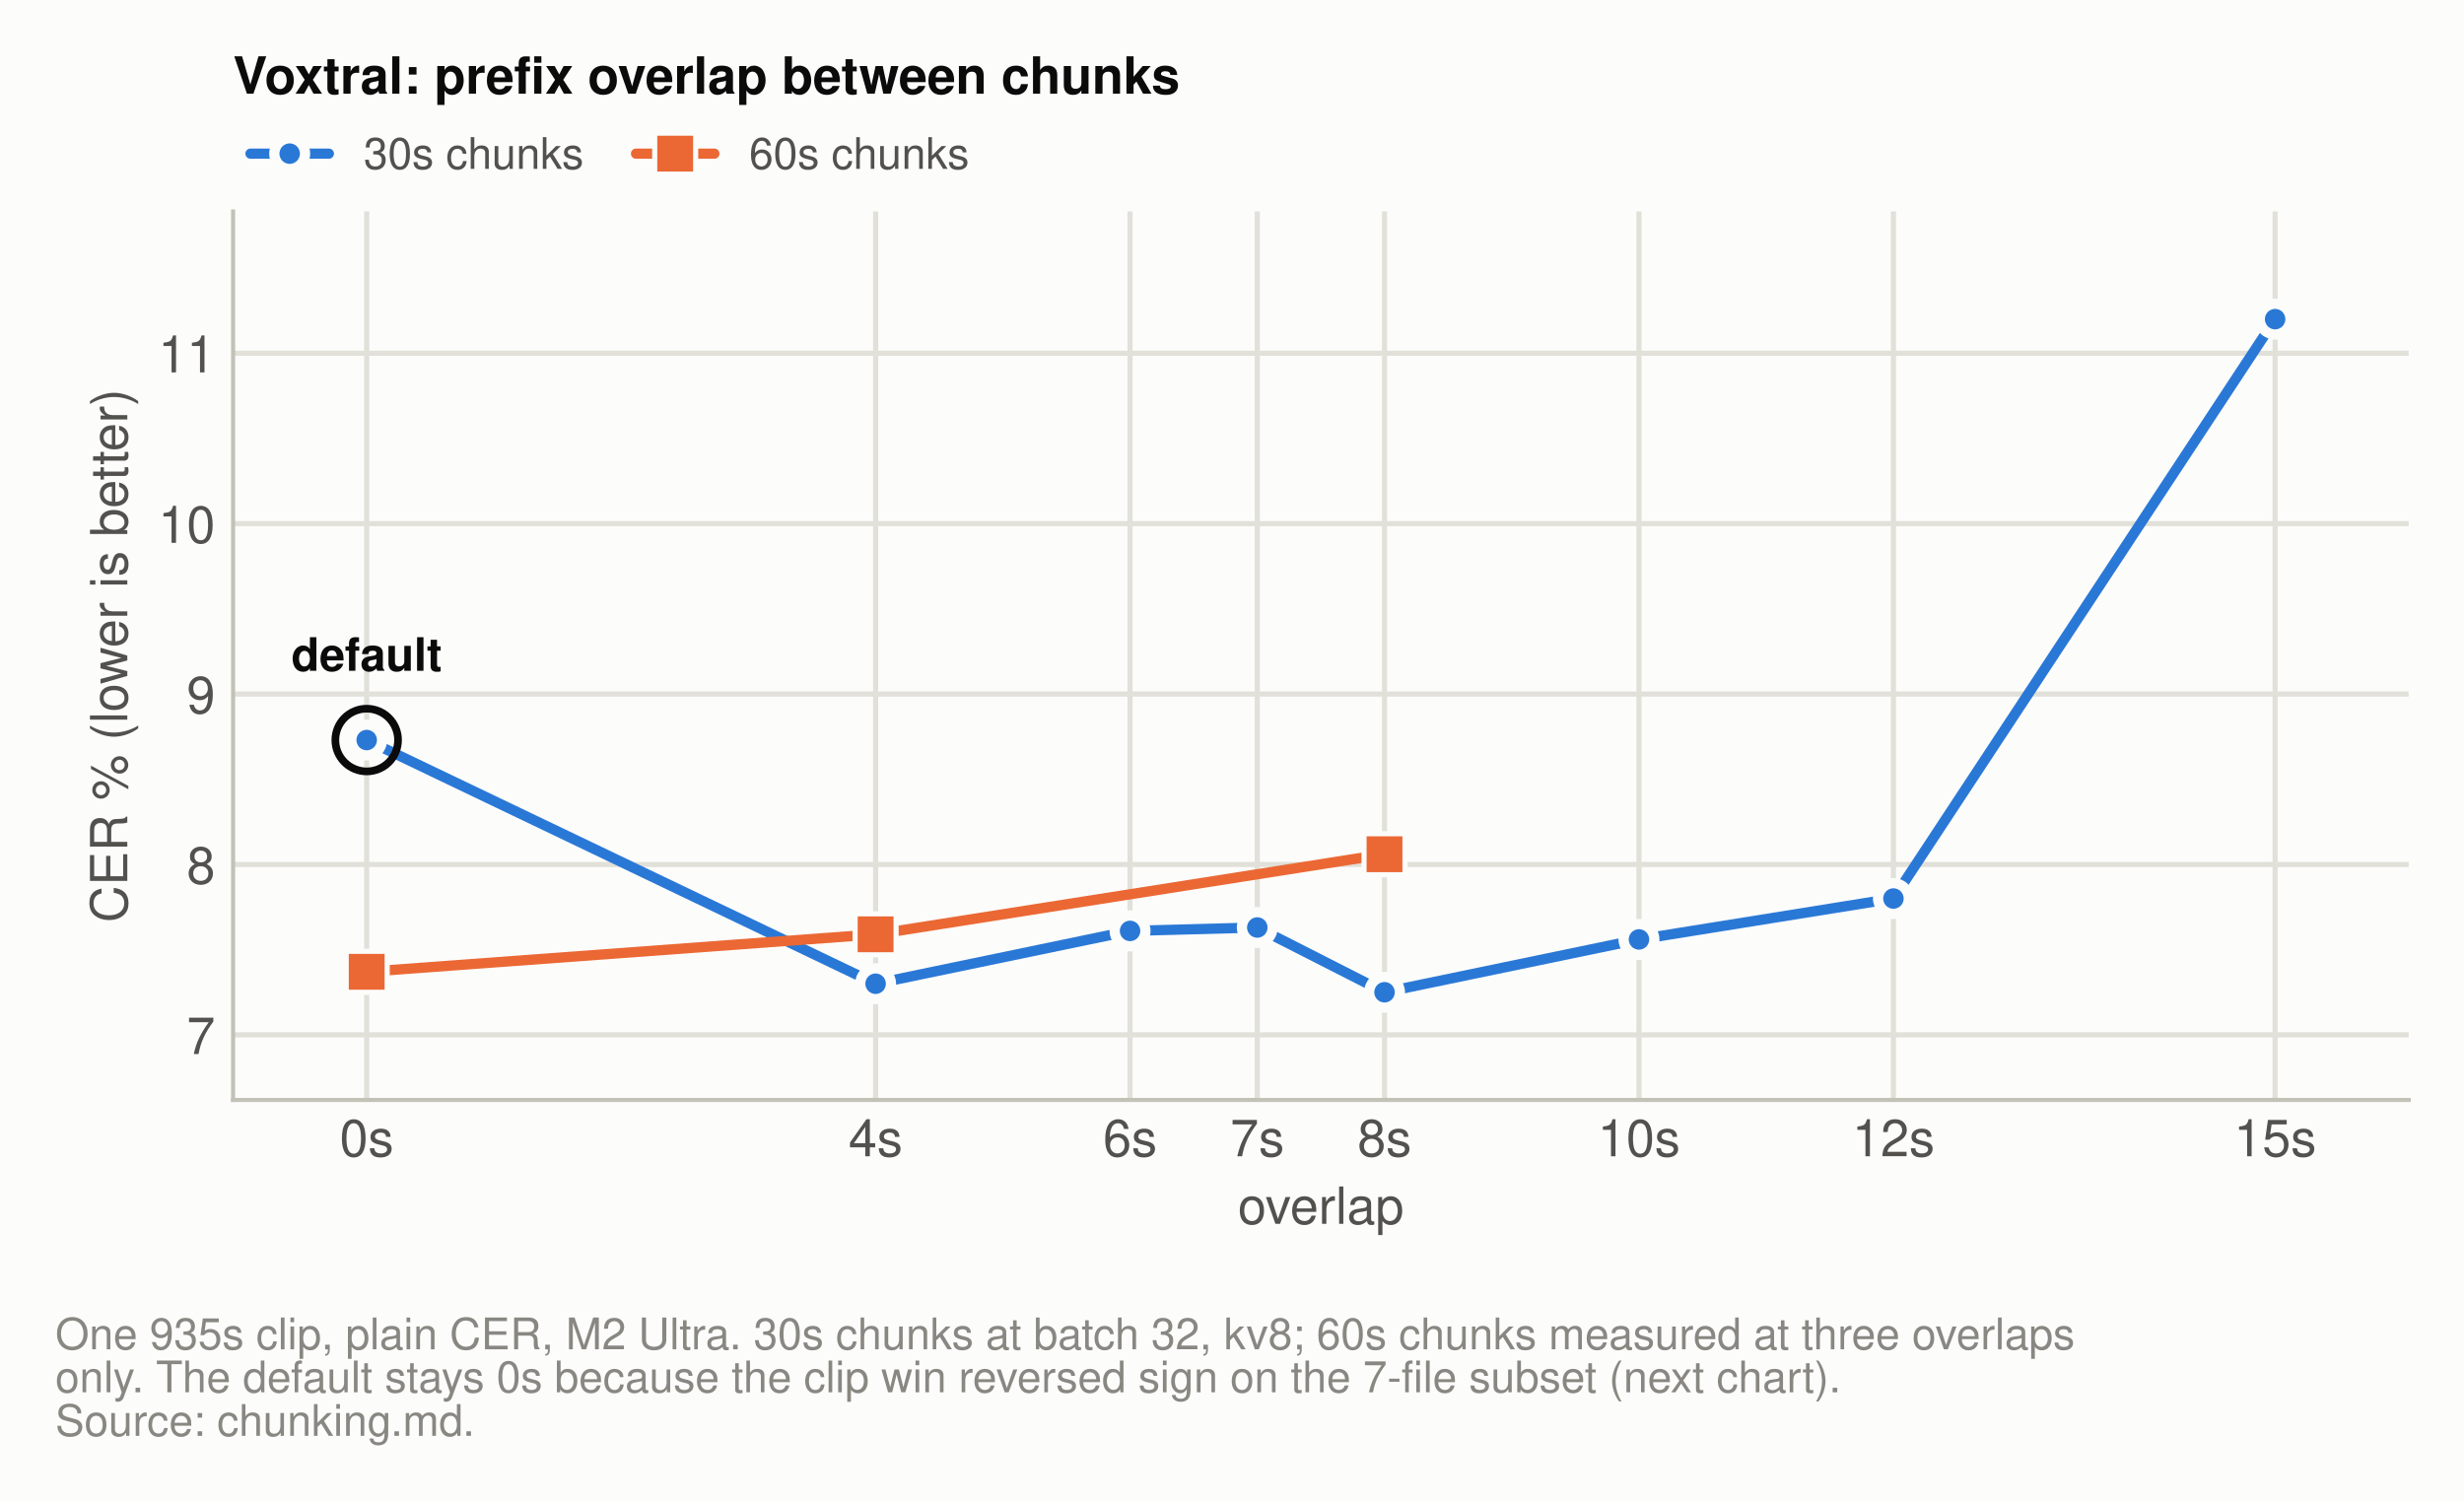
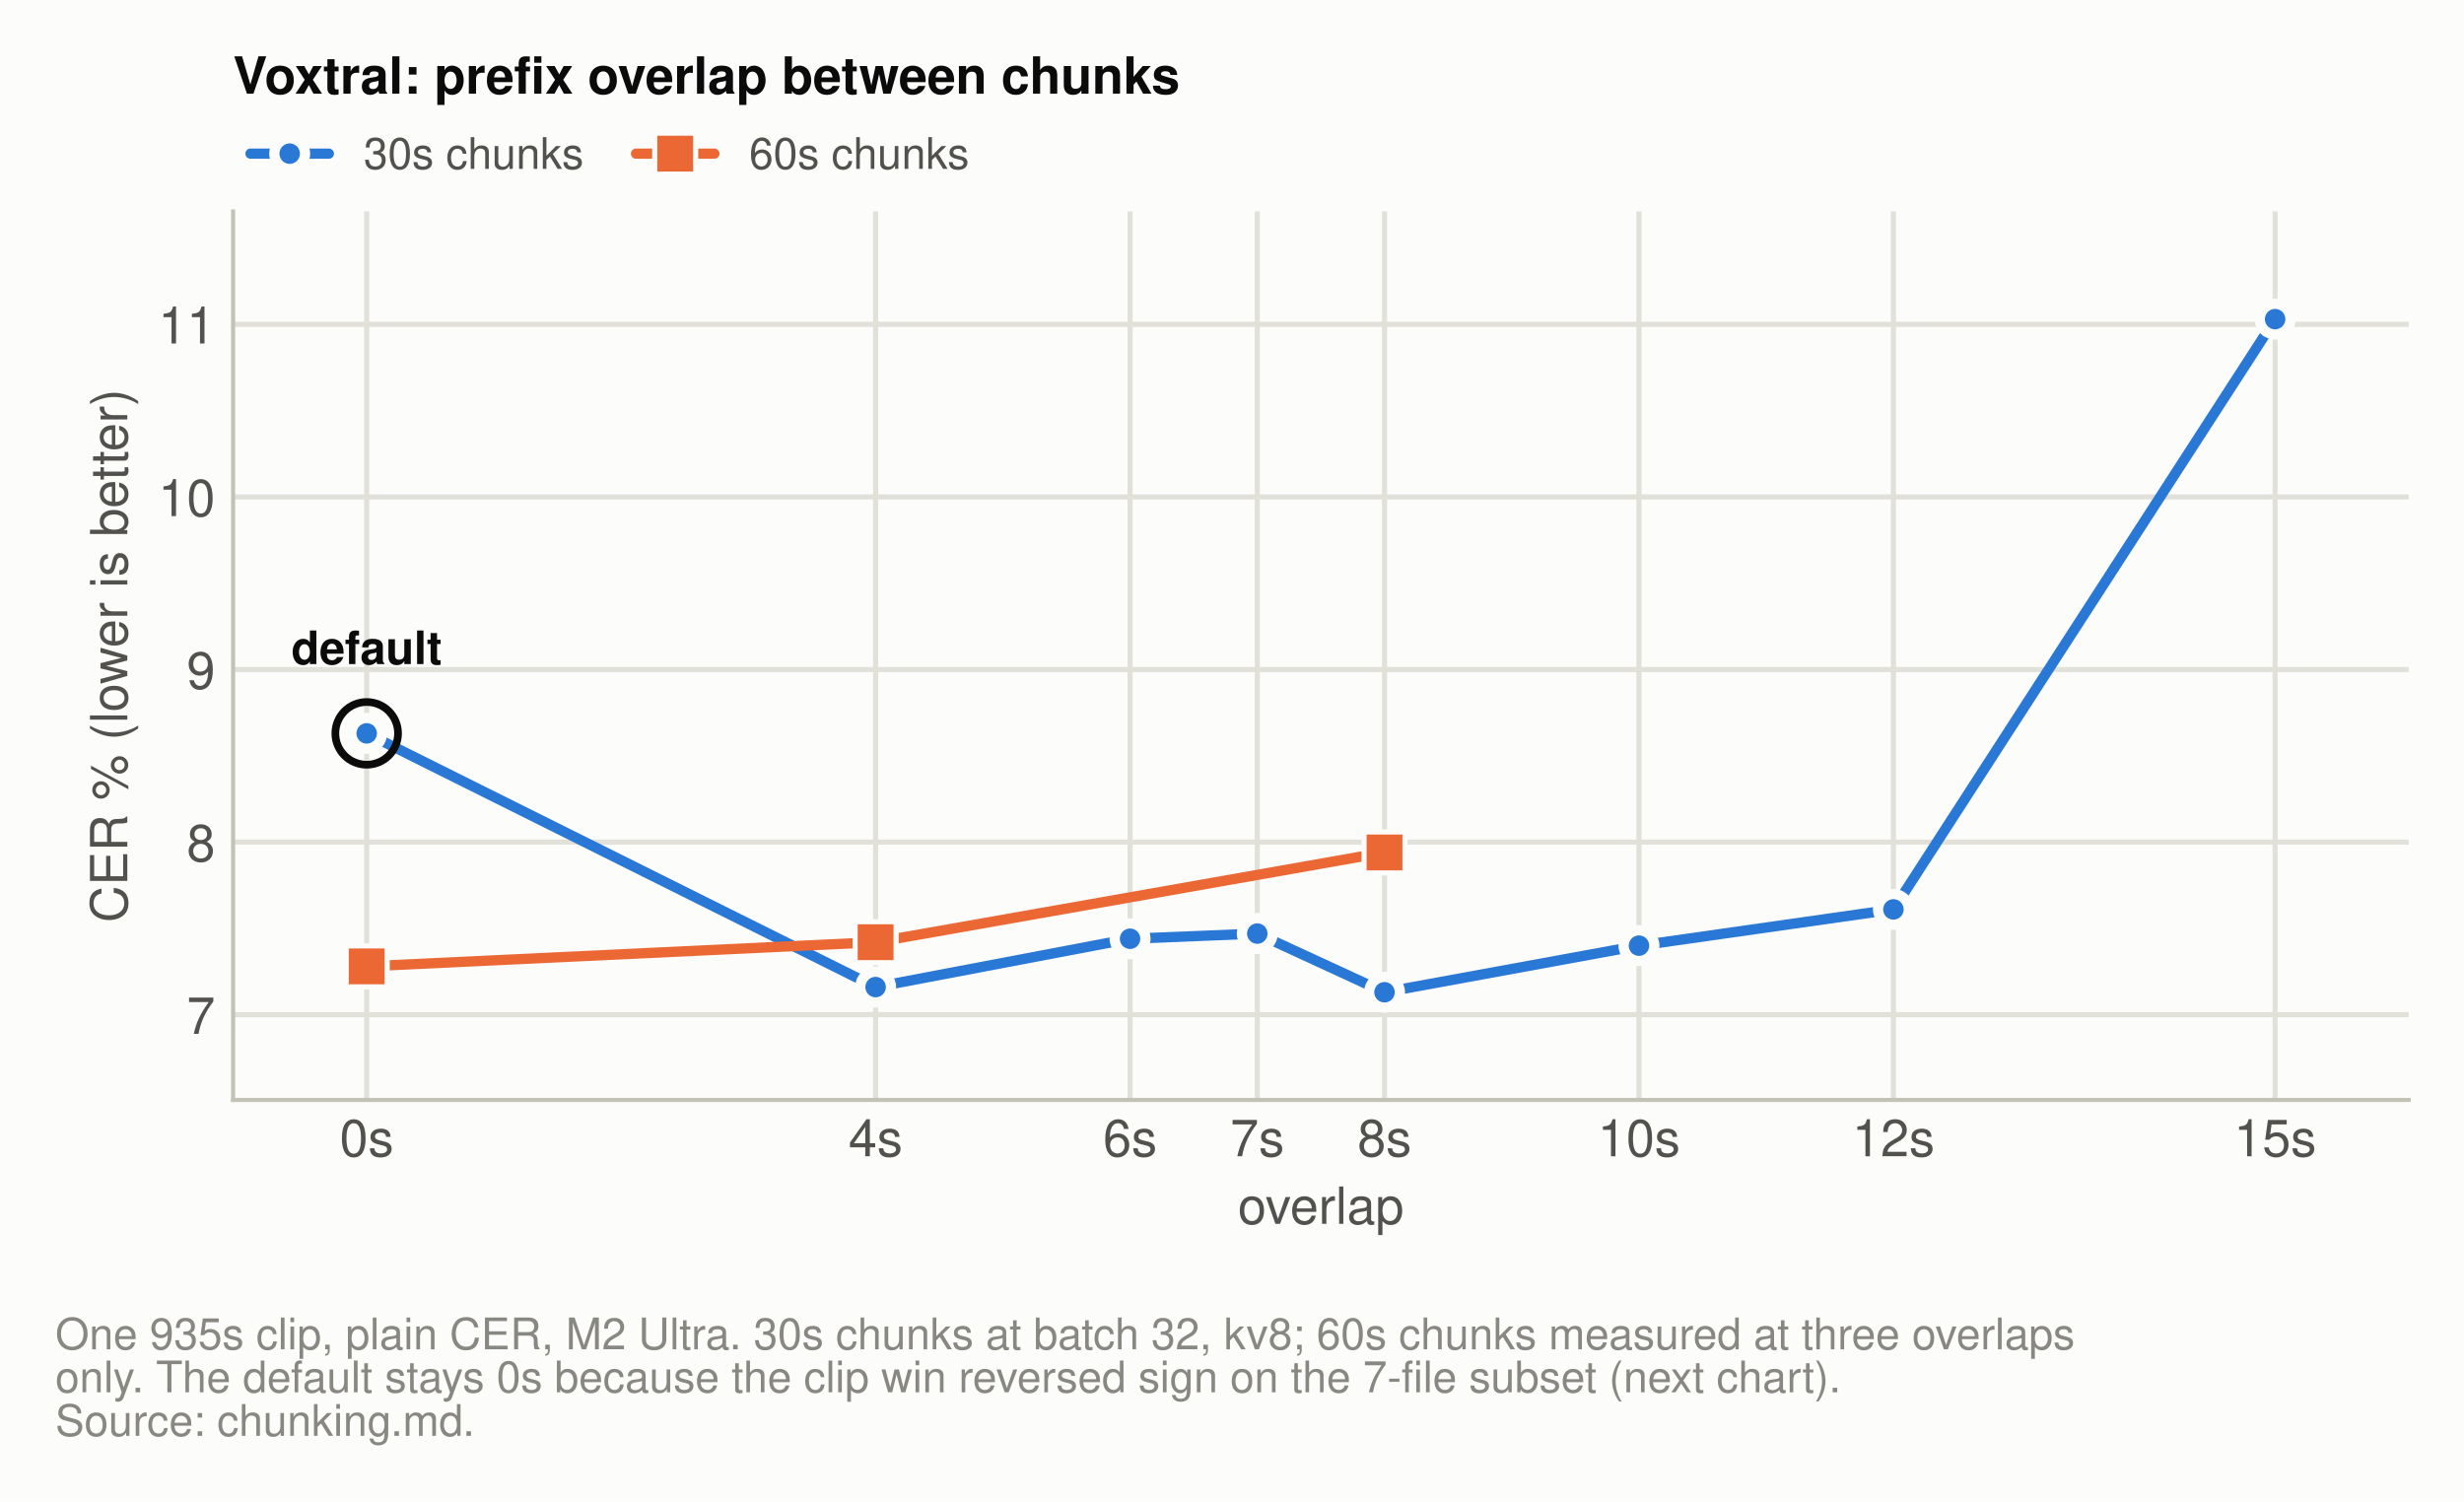
<svg xmlns="http://www.w3.org/2000/svg" xmlns:xlink="http://www.w3.org/1999/xlink" width="481.248pt" height="293.257pt" viewBox="0 0 481.248 293.257" version="1.1">
  <defs>
    <style type="text/css">*{stroke-linejoin: round; stroke-linecap: butt}</style>
  </defs>
  <g id="figure_1">
    <g id="patch_1">
      <path d="M 0 293.257  L 481.248 293.257  L 481.248 0  L 0 0  z " style="fill: #fcfcfb" />
    </g>
    <g id="axes_1">
      <g id="patch_2">
        <path d="M 45.528 214.841  L 470.448 214.841  L 470.448 41.3  L 45.528 41.3  z " style="fill: #fcfcfb" />
      </g>
      <g id="matplotlib.axis_1">
        <g id="xtick_1">
          <g id="line2d_1">
            <path d="M 71.62 214.841  L 71.62 41.3  " clip-path="url(#pbf40f241fc)" style="fill: none; stroke: #e1e0d9; stroke-linecap: round" />
          </g>
          <g id="line2d_2" />
          <g id="text_1">
            <text style="font-size: 10px; font-family: 'Helvetica', 'Arial', 'DejaVu Sans'; text-anchor: middle; fill: #52514e" x="71.62" y="225.841" transform="rotate(-0 71.61958 225.8408)">0s</text>
          </g>
        </g>
        <g id="xtick_2">
          <g id="line2d_3">
            <path d="M 171.016 214.841  L 171.016 41.3  " clip-path="url(#pbf40f241fc)" style="fill: none; stroke: #e1e0d9; stroke-linecap: round" />
          </g>
          <g id="line2d_4" />
          <g id="text_2">
            <text style="font-size: 10px; font-family: 'Helvetica', 'Arial', 'DejaVu Sans'; text-anchor: middle; fill: #52514e" x="171.016" y="225.841" transform="rotate(-0 171.0161 225.8408)">4s</text>
          </g>
        </g>
        <g id="xtick_3">
          <g id="line2d_5">
            <path d="M 220.714 214.841  L 220.714 41.3  " clip-path="url(#pbf40f241fc)" style="fill: none; stroke: #e1e0d9; stroke-linecap: round" />
          </g>
          <g id="line2d_6" />
          <g id="text_3">
            <text style="font-size: 10px; font-family: 'Helvetica', 'Arial', 'DejaVu Sans'; text-anchor: middle; fill: #52514e" x="220.714" y="225.841" transform="rotate(-0 220.7143 225.8408)">6s</text>
          </g>
        </g>
        <g id="xtick_4">
          <g id="line2d_7">
            <path d="M 245.563 214.841  L 245.563 41.3  " clip-path="url(#pbf40f241fc)" style="fill: none; stroke: #e1e0d9; stroke-linecap: round" />
          </g>
          <g id="line2d_8" />
          <g id="text_4">
            <text style="font-size: 10px; font-family: 'Helvetica', 'Arial', 'DejaVu Sans'; text-anchor: middle; fill: #52514e" x="245.563" y="225.841" transform="rotate(-0 245.5634 225.8408)">7s</text>
          </g>
        </g>
        <g id="xtick_5">
          <g id="line2d_9">
            <path d="M 270.413 214.841  L 270.413 41.3  " clip-path="url(#pbf40f241fc)" style="fill: none; stroke: #e1e0d9; stroke-linecap: round" />
          </g>
          <g id="line2d_10" />
          <g id="text_5">
            <text style="font-size: 10px; font-family: 'Helvetica', 'Arial', 'DejaVu Sans'; text-anchor: middle; fill: #52514e" x="270.413" y="225.841" transform="rotate(-0 270.4126 225.8408)">8s</text>
          </g>
        </g>
        <g id="xtick_6">
          <g id="line2d_11">
            <path d="M 320.111 214.841  L 320.111 41.3  " clip-path="url(#pbf40f241fc)" style="fill: none; stroke: #e1e0d9; stroke-linecap: round" />
          </g>
          <g id="line2d_12" />
          <g id="text_6">
            <text style="font-size: 10px; font-family: 'Helvetica', 'Arial', 'DejaVu Sans'; text-anchor: middle; fill: #52514e" x="320.111" y="225.841" transform="rotate(-0 320.1108 225.8408)">10s</text>
          </g>
        </g>
        <g id="xtick_7">
          <g id="line2d_13">
            <path d="M 369.809 214.841  L 369.809 41.3  " clip-path="url(#pbf40f241fc)" style="fill: none; stroke: #e1e0d9; stroke-linecap: round" />
          </g>
          <g id="line2d_14" />
          <g id="text_7">
            <text style="font-size: 10px; font-family: 'Helvetica', 'Arial', 'DejaVu Sans'; text-anchor: middle; fill: #52514e" x="369.809" y="225.841" transform="rotate(-0 369.8091 225.8408)">12s</text>
          </g>
        </g>
        <g id="xtick_8">
          <g id="line2d_15">
            <path d="M 444.356 214.841  L 444.356 41.3  " clip-path="url(#pbf40f241fc)" style="fill: none; stroke: #e1e0d9; stroke-linecap: round" />
          </g>
          <g id="line2d_16" />
          <g id="text_8">
            <text style="font-size: 10px; font-family: 'Helvetica', 'Arial', 'DejaVu Sans'; text-anchor: middle; fill: #52514e" x="444.356" y="225.841" transform="rotate(-0 444.3564 225.8408)">15s</text>
          </g>
        </g>
        <g id="text_9">
          <text style="font-size: 10px; font-family: 'Helvetica', 'Arial', 'DejaVu Sans'; text-anchor: middle; fill: #52514e" x="257.988" y="239.04" transform="rotate(-0 257.988 239.04)">overlap</text>
        </g>
      </g>
      <g id="matplotlib.axis_2">
        <g id="ytick_1">
          <g id="line2d_17">
-             <path d="M 45.528 202.126  L 470.448 202.126  " clip-path="url(#pbf40f241fc)" style="fill: none; stroke: #e1e0d9; stroke-linecap: round" />
+             <path d="M 45.528 198.188  L 470.448 198.188  " clip-path="url(#pbf40f241fc)" style="fill: none; stroke: #e1e0d9; stroke-linecap: round" />
          </g>
          <g id="line2d_18" />
          <g id="text_10">
-             <text style="font-size: 10px; font-family: 'Helvetica', 'Arial', 'DejaVu Sans'; text-anchor: end; fill: #52514e" x="42.028" y="205.876" transform="rotate(-0 42.028 205.8764)">7</text>
+             <text style="font-size: 10px; font-family: 'Helvetica', 'Arial', 'DejaVu Sans'; text-anchor: end; fill: #52514e" x="42.028" y="201.938" transform="rotate(-0 42.028 201.9379)">7</text>
          </g>
        </g>
        <g id="ytick_2">
          <g id="line2d_19">
-             <path d="M 45.528 168.843  L 470.448 168.843  " clip-path="url(#pbf40f241fc)" style="fill: none; stroke: #e1e0d9; stroke-linecap: round" />
+             <path d="M 45.528 164.478  L 470.448 164.478  " clip-path="url(#pbf40f241fc)" style="fill: none; stroke: #e1e0d9; stroke-linecap: round" />
          </g>
          <g id="line2d_20" />
          <g id="text_11">
-             <text style="font-size: 10px; font-family: 'Helvetica', 'Arial', 'DejaVu Sans'; text-anchor: end; fill: #52514e" x="42.028" y="172.593" transform="rotate(-0 42.028 172.5928)">8</text>
+             <text style="font-size: 10px; font-family: 'Helvetica', 'Arial', 'DejaVu Sans'; text-anchor: end; fill: #52514e" x="42.028" y="168.228" transform="rotate(-0 42.028 168.2275)">8</text>
          </g>
        </g>
        <g id="ytick_3">
          <g id="line2d_21">
-             <path d="M 45.528 135.559  L 470.448 135.559  " clip-path="url(#pbf40f241fc)" style="fill: none; stroke: #e1e0d9; stroke-linecap: round" />
+             <path d="M 45.528 130.767  L 470.448 130.767  " clip-path="url(#pbf40f241fc)" style="fill: none; stroke: #e1e0d9; stroke-linecap: round" />
          </g>
          <g id="line2d_22" />
          <g id="text_12">
-             <text style="font-size: 10px; font-family: 'Helvetica', 'Arial', 'DejaVu Sans'; text-anchor: end; fill: #52514e" x="42.028" y="139.309" transform="rotate(-0 42.028 139.3092)">9</text>
+             <text style="font-size: 10px; font-family: 'Helvetica', 'Arial', 'DejaVu Sans'; text-anchor: end; fill: #52514e" x="42.028" y="134.517" transform="rotate(-0 42.028 134.5172)">9</text>
          </g>
        </g>
        <g id="ytick_4">
          <g id="line2d_23">
-             <path d="M 45.528 102.276  L 470.448 102.276  " clip-path="url(#pbf40f241fc)" style="fill: none; stroke: #e1e0d9; stroke-linecap: round" />
+             <path d="M 45.528 97.057  L 470.448 97.057  " clip-path="url(#pbf40f241fc)" style="fill: none; stroke: #e1e0d9; stroke-linecap: round" />
          </g>
          <g id="line2d_24" />
          <g id="text_13">
-             <text style="font-size: 10px; font-family: 'Helvetica', 'Arial', 'DejaVu Sans'; text-anchor: end; fill: #52514e" x="42.028" y="106.026" transform="rotate(-0 42.028 106.0256)">10</text>
+             <text style="font-size: 10px; font-family: 'Helvetica', 'Arial', 'DejaVu Sans'; text-anchor: end; fill: #52514e" x="42.028" y="100.807" transform="rotate(-0 42.028 100.8069)">10</text>
          </g>
        </g>
        <g id="ytick_5">
          <g id="line2d_25">
-             <path d="M 45.528 68.992  L 470.448 68.992  " clip-path="url(#pbf40f241fc)" style="fill: none; stroke: #e1e0d9; stroke-linecap: round" />
+             <path d="M 45.528 63.347  L 470.448 63.347  " clip-path="url(#pbf40f241fc)" style="fill: none; stroke: #e1e0d9; stroke-linecap: round" />
          </g>
          <g id="line2d_26" />
          <g id="text_14">
-             <text style="font-size: 10px; font-family: 'Helvetica', 'Arial', 'DejaVu Sans'; text-anchor: end; fill: #52514e" x="42.028" y="72.742" transform="rotate(-0 42.028 72.74197)">11</text>
+             <text style="font-size: 10px; font-family: 'Helvetica', 'Arial', 'DejaVu Sans'; text-anchor: end; fill: #52514e" x="42.028" y="67.097" transform="rotate(-0 42.028 67.09656)">11</text>
          </g>
        </g>
        <g id="text_15">
          <text style="font-size: 10px; font-family: 'Helvetica', 'Arial', 'DejaVu Sans'; text-anchor: middle; fill: #52514e" x="24.866" y="128.07" transform="rotate(-90 24.8655 128.0704)">CER % (lower is better)</text>
        </g>
      </g>
      <g id="patch_3">
        <path d="M 45.528 214.841  L 45.528 41.3  " style="fill: none; stroke: #c3c2b7; stroke-width: 0.8; stroke-linejoin: miter; stroke-linecap: square" />
      </g>
      <g id="patch_4">
        <path d="M 45.528 214.841  L 470.448 214.841  " style="fill: none; stroke: #c3c2b7; stroke-width: 0.8; stroke-linejoin: miter; stroke-linecap: square" />
      </g>
      <g id="line2d_27">
-         <path d="M 71.62 144.546  L 171.016 192.141  L 220.714 181.823  L 245.563 181.158  L 270.413 193.806  L 320.111 183.488  L 369.809 175.5  L 444.356 62.335  " clip-path="url(#pbf40f241fc)" style="fill: none; stroke: #2a78d6; stroke-width: 2; stroke-linecap: round" />
+         <path d="M 71.62 143.24  L 171.016 192.794  L 220.714 183.355  L 245.563 182.344  L 270.413 193.806  L 320.111 184.704  L 369.809 177.625  L 444.356 62.335  " clip-path="url(#pbf40f241fc)" style="fill: none; stroke: #2a78d6; stroke-width: 2; stroke-linecap: round" />
        <defs>
          <path id="m18ba76b1aa" d="M 0 3  C 0.796 3 1.559 2.684 2.121 2.121  C 2.684 1.559 3 0.796 3 0  C 3 -0.796 2.684 -1.559 2.121 -2.121  C 1.559 -2.684 0.796 -3 0 -3  C -0.796 -3 -1.559 -2.684 -2.121 -2.121  C -2.684 -1.559 -3 -0.796 -3 0  C -3 0.796 -2.684 1.559 -2.121 2.121  C -1.559 2.684 -0.796 3 0 3  z " style="stroke: #fcfcfb; stroke-width: 2" />
        </defs>
        <g clip-path="url(#pbf40f241fc)">
-           <use xlink:href="#m18ba76b1aa" x="71.62" y="144.546" style="fill: #2a78d6; stroke: #fcfcfb; stroke-width: 2" />
-           <use xlink:href="#m18ba76b1aa" x="171.016" y="192.141" style="fill: #2a78d6; stroke: #fcfcfb; stroke-width: 2" />
-           <use xlink:href="#m18ba76b1aa" x="220.714" y="181.823" style="fill: #2a78d6; stroke: #fcfcfb; stroke-width: 2" />
-           <use xlink:href="#m18ba76b1aa" x="245.563" y="181.158" style="fill: #2a78d6; stroke: #fcfcfb; stroke-width: 2" />
+           <use xlink:href="#m18ba76b1aa" x="71.62" y="143.24" style="fill: #2a78d6; stroke: #fcfcfb; stroke-width: 2" />
+           <use xlink:href="#m18ba76b1aa" x="171.016" y="192.794" style="fill: #2a78d6; stroke: #fcfcfb; stroke-width: 2" />
+           <use xlink:href="#m18ba76b1aa" x="220.714" y="183.355" style="fill: #2a78d6; stroke: #fcfcfb; stroke-width: 2" />
+           <use xlink:href="#m18ba76b1aa" x="245.563" y="182.344" style="fill: #2a78d6; stroke: #fcfcfb; stroke-width: 2" />
          <use xlink:href="#m18ba76b1aa" x="270.413" y="193.806" style="fill: #2a78d6; stroke: #fcfcfb; stroke-width: 2" />
-           <use xlink:href="#m18ba76b1aa" x="320.111" y="183.488" style="fill: #2a78d6; stroke: #fcfcfb; stroke-width: 2" />
-           <use xlink:href="#m18ba76b1aa" x="369.809" y="175.5" style="fill: #2a78d6; stroke: #fcfcfb; stroke-width: 2" />
+           <use xlink:href="#m18ba76b1aa" x="320.111" y="184.704" style="fill: #2a78d6; stroke: #fcfcfb; stroke-width: 2" />
+           <use xlink:href="#m18ba76b1aa" x="369.809" y="177.625" style="fill: #2a78d6; stroke: #fcfcfb; stroke-width: 2" />
          <use xlink:href="#m18ba76b1aa" x="444.356" y="62.335" style="fill: #2a78d6; stroke: #fcfcfb; stroke-width: 2" />
        </g>
      </g>
      <g id="line2d_28">
-         <path d="M 71.62 189.812  L 171.016 182.489  L 270.413 166.846  " clip-path="url(#pbf40f241fc)" style="fill: none; stroke: #eb6834; stroke-width: 2; stroke-linecap: round" />
+         <path d="M 71.62 188.749  L 171.016 184.03  L 270.413 166.5  " clip-path="url(#pbf40f241fc)" style="fill: none; stroke: #eb6834; stroke-width: 2; stroke-linecap: round" />
        <defs>
          <path id="m658b94c491" d="M -4 4  L 4 4  L 4 -4  L -4 -4  z " style="stroke: #fcfcfb; stroke-linejoin: miter" />
        </defs>
        <g clip-path="url(#pbf40f241fc)">
-           <use xlink:href="#m658b94c491" x="71.62" y="189.812" style="fill: #eb6834; stroke: #fcfcfb; stroke-linejoin: miter" />
-           <use xlink:href="#m658b94c491" x="171.016" y="182.489" style="fill: #eb6834; stroke: #fcfcfb; stroke-linejoin: miter" />
-           <use xlink:href="#m658b94c491" x="270.413" y="166.846" style="fill: #eb6834; stroke: #fcfcfb; stroke-linejoin: miter" />
+           <use xlink:href="#m658b94c491" x="71.62" y="188.749" style="fill: #eb6834; stroke: #fcfcfb; stroke-linejoin: miter" />
+           <use xlink:href="#m658b94c491" x="171.016" y="184.03" style="fill: #eb6834; stroke: #fcfcfb; stroke-linejoin: miter" />
+           <use xlink:href="#m658b94c491" x="270.413" y="166.5" style="fill: #eb6834; stroke: #fcfcfb; stroke-linejoin: miter" />
        </g>
      </g>
      <g id="text_16">
-         <text style="font-weight: 700; font-size: 9px; font-family: 'Helvetica', 'Arial', 'DejaVu Sans'; text-anchor: middle; fill: #0b0b0b" x="71.62" y="131.016" transform="rotate(-0 71.61958 131.0165)">default</text>
+         <text style="font-weight: 700; font-size: 9px; font-family: 'Helvetica', 'Arial', 'DejaVu Sans'; text-anchor: middle; fill: #0b0b0b" x="71.62" y="129.711" transform="rotate(-0 71.61958 129.7107)">default</text>
      </g>
      <g id="text_17">
        <text style="font-weight: 700; font-size: 10px; font-family: 'Helvetica', 'Arial', 'DejaVu Sans'; text-anchor: start; fill: #0b0b0b" x="45.528" y="18.3" transform="rotate(-0 45.528 18.3)">Voxtral: prefix overlap between chunks</text>
      </g>
      <g id="PathCollection_1">
-         <path d="M 71.62 150.67  C 73.244 150.67 74.801 150.024 75.95 148.876  C 77.098 147.728 77.743 146.17 77.743 144.546  C 77.743 142.922 77.098 141.364 75.95 140.216  C 74.801 139.067 73.244 138.422 71.62 138.422  C 69.996 138.422 68.438 139.067 67.289 140.216  C 66.141 141.364 65.496 142.922 65.496 144.546  C 65.496 146.17 66.141 147.728 67.289 148.876  C 68.438 150.024 69.996 150.67 71.62 150.67  L 71.62 150.67  z " clip-path="url(#pbf40f241fc)" style="fill: none; stroke: #0b0b0b; stroke-width: 1.5" />
+         <path d="M 71.62 149.364  C 73.244 149.364 74.801 148.719 75.95 147.57  C 77.098 146.422 77.743 144.864 77.743 143.24  C 77.743 141.616 77.098 140.058 75.95 138.91  C 74.801 137.762 73.244 137.116 71.62 137.116  C 69.996 137.116 68.438 137.762 67.289 138.91  C 66.141 140.058 65.496 141.616 65.496 143.24  C 65.496 144.864 66.141 146.422 67.289 147.57  C 68.438 148.719 69.996 149.364 71.62 149.364  L 71.62 149.364  z " clip-path="url(#pbf40f241fc)" style="fill: none; stroke: #0b0b0b; stroke-width: 1.5" />
      </g>
      <g id="legend_1">
        <g id="line2d_29">
          <path d="M 48.928 30.01  L 56.578 30.01  L 64.228 30.01  " style="fill: none; stroke: #2a78d6; stroke-width: 2; stroke-linecap: round" />
          <g>
            <use xlink:href="#m18ba76b1aa" x="56.578" y="30.01" style="fill: #2a78d6; stroke: #fcfcfb; stroke-width: 2" />
          </g>
        </g>
        <g id="text_18">
          <text style="font-size: 8.5px; font-family: 'Helvetica', 'Arial', 'DejaVu Sans'; text-anchor: start; fill: #52514e" x="71.028" y="32.985" transform="rotate(-0 71.028 32.98485)">30s chunks</text>
        </g>
        <g id="line2d_30">
          <path d="M 124.223 30.01  L 131.873 30.01  L 139.523 30.01  " style="fill: none; stroke: #eb6834; stroke-width: 2; stroke-linecap: round" />
          <g>
            <use xlink:href="#m658b94c491" x="131.873" y="30.01" style="fill: #eb6834; stroke: #fcfcfb; stroke-linejoin: miter" />
          </g>
        </g>
        <g id="text_19">
          <text style="font-size: 8.5px; font-family: 'Helvetica', 'Arial', 'DejaVu Sans'; text-anchor: start; fill: #52514e" x="146.323" y="32.985" transform="rotate(-0 146.3234 32.98485)">60s chunks</text>
        </g>
      </g>
    </g>
    <g id="text_20">
      <text style="font-size: 8.5px; font-family: 'Helvetica', 'Arial', 'DejaVu Sans'; fill: #898781" transform="translate(10.8 263.5416)">One 935s clip, plain CER, M2 Ultra. 30s chunks at batch 32, kv8; 60s chunks measured at three overlaps</text>
      <text style="font-size: 8.5px; font-family: 'Helvetica', 'Arial', 'DejaVu Sans'; fill: #898781" transform="translate(10.8 271.9415)">only. The default stays 0s because the clip win reversed sign on the 7-file subset (next chart).</text>
      <text style="font-size: 8.5px; font-family: 'Helvetica', 'Arial', 'DejaVu Sans'; fill: #898781" transform="translate(10.8 280.4503)">Source: chunking.md.</text>
    </g>
  </g>
  <defs>
    <clipPath id="pbf40f241fc">
      <rect x="45.528" y="41.3" width="424.92" height="173.541" />
    </clipPath>
  </defs>
</svg>
